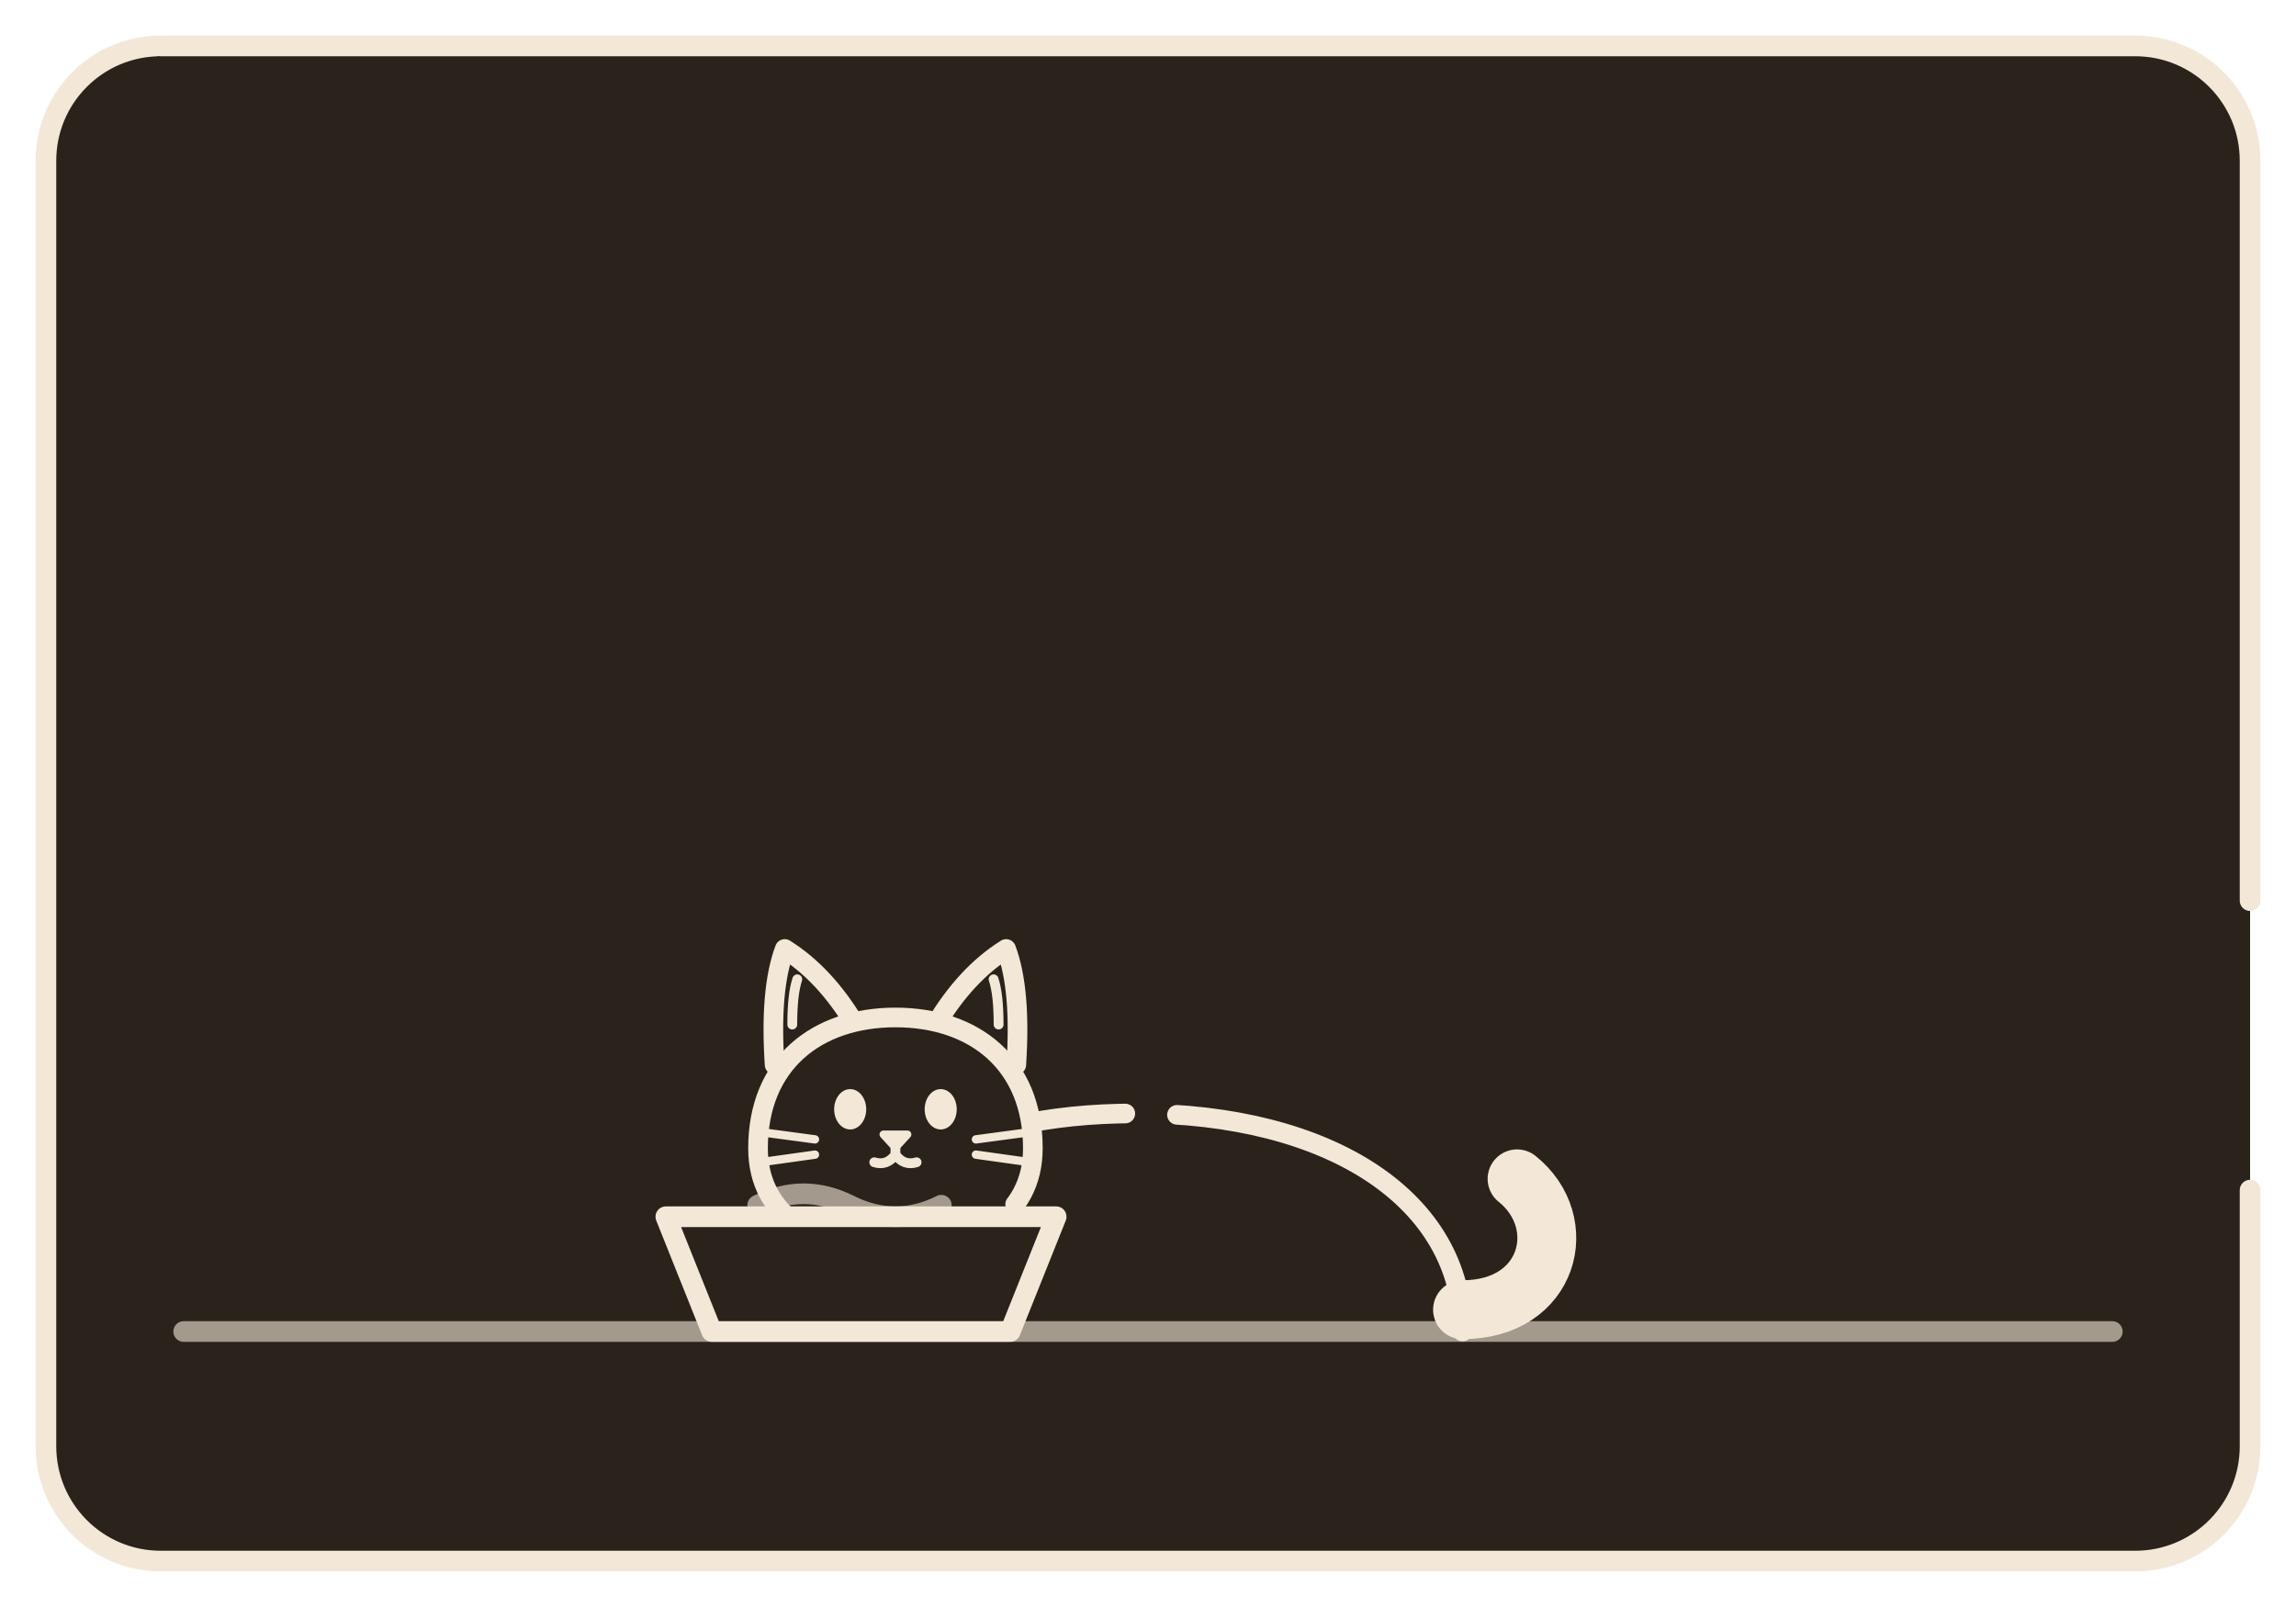
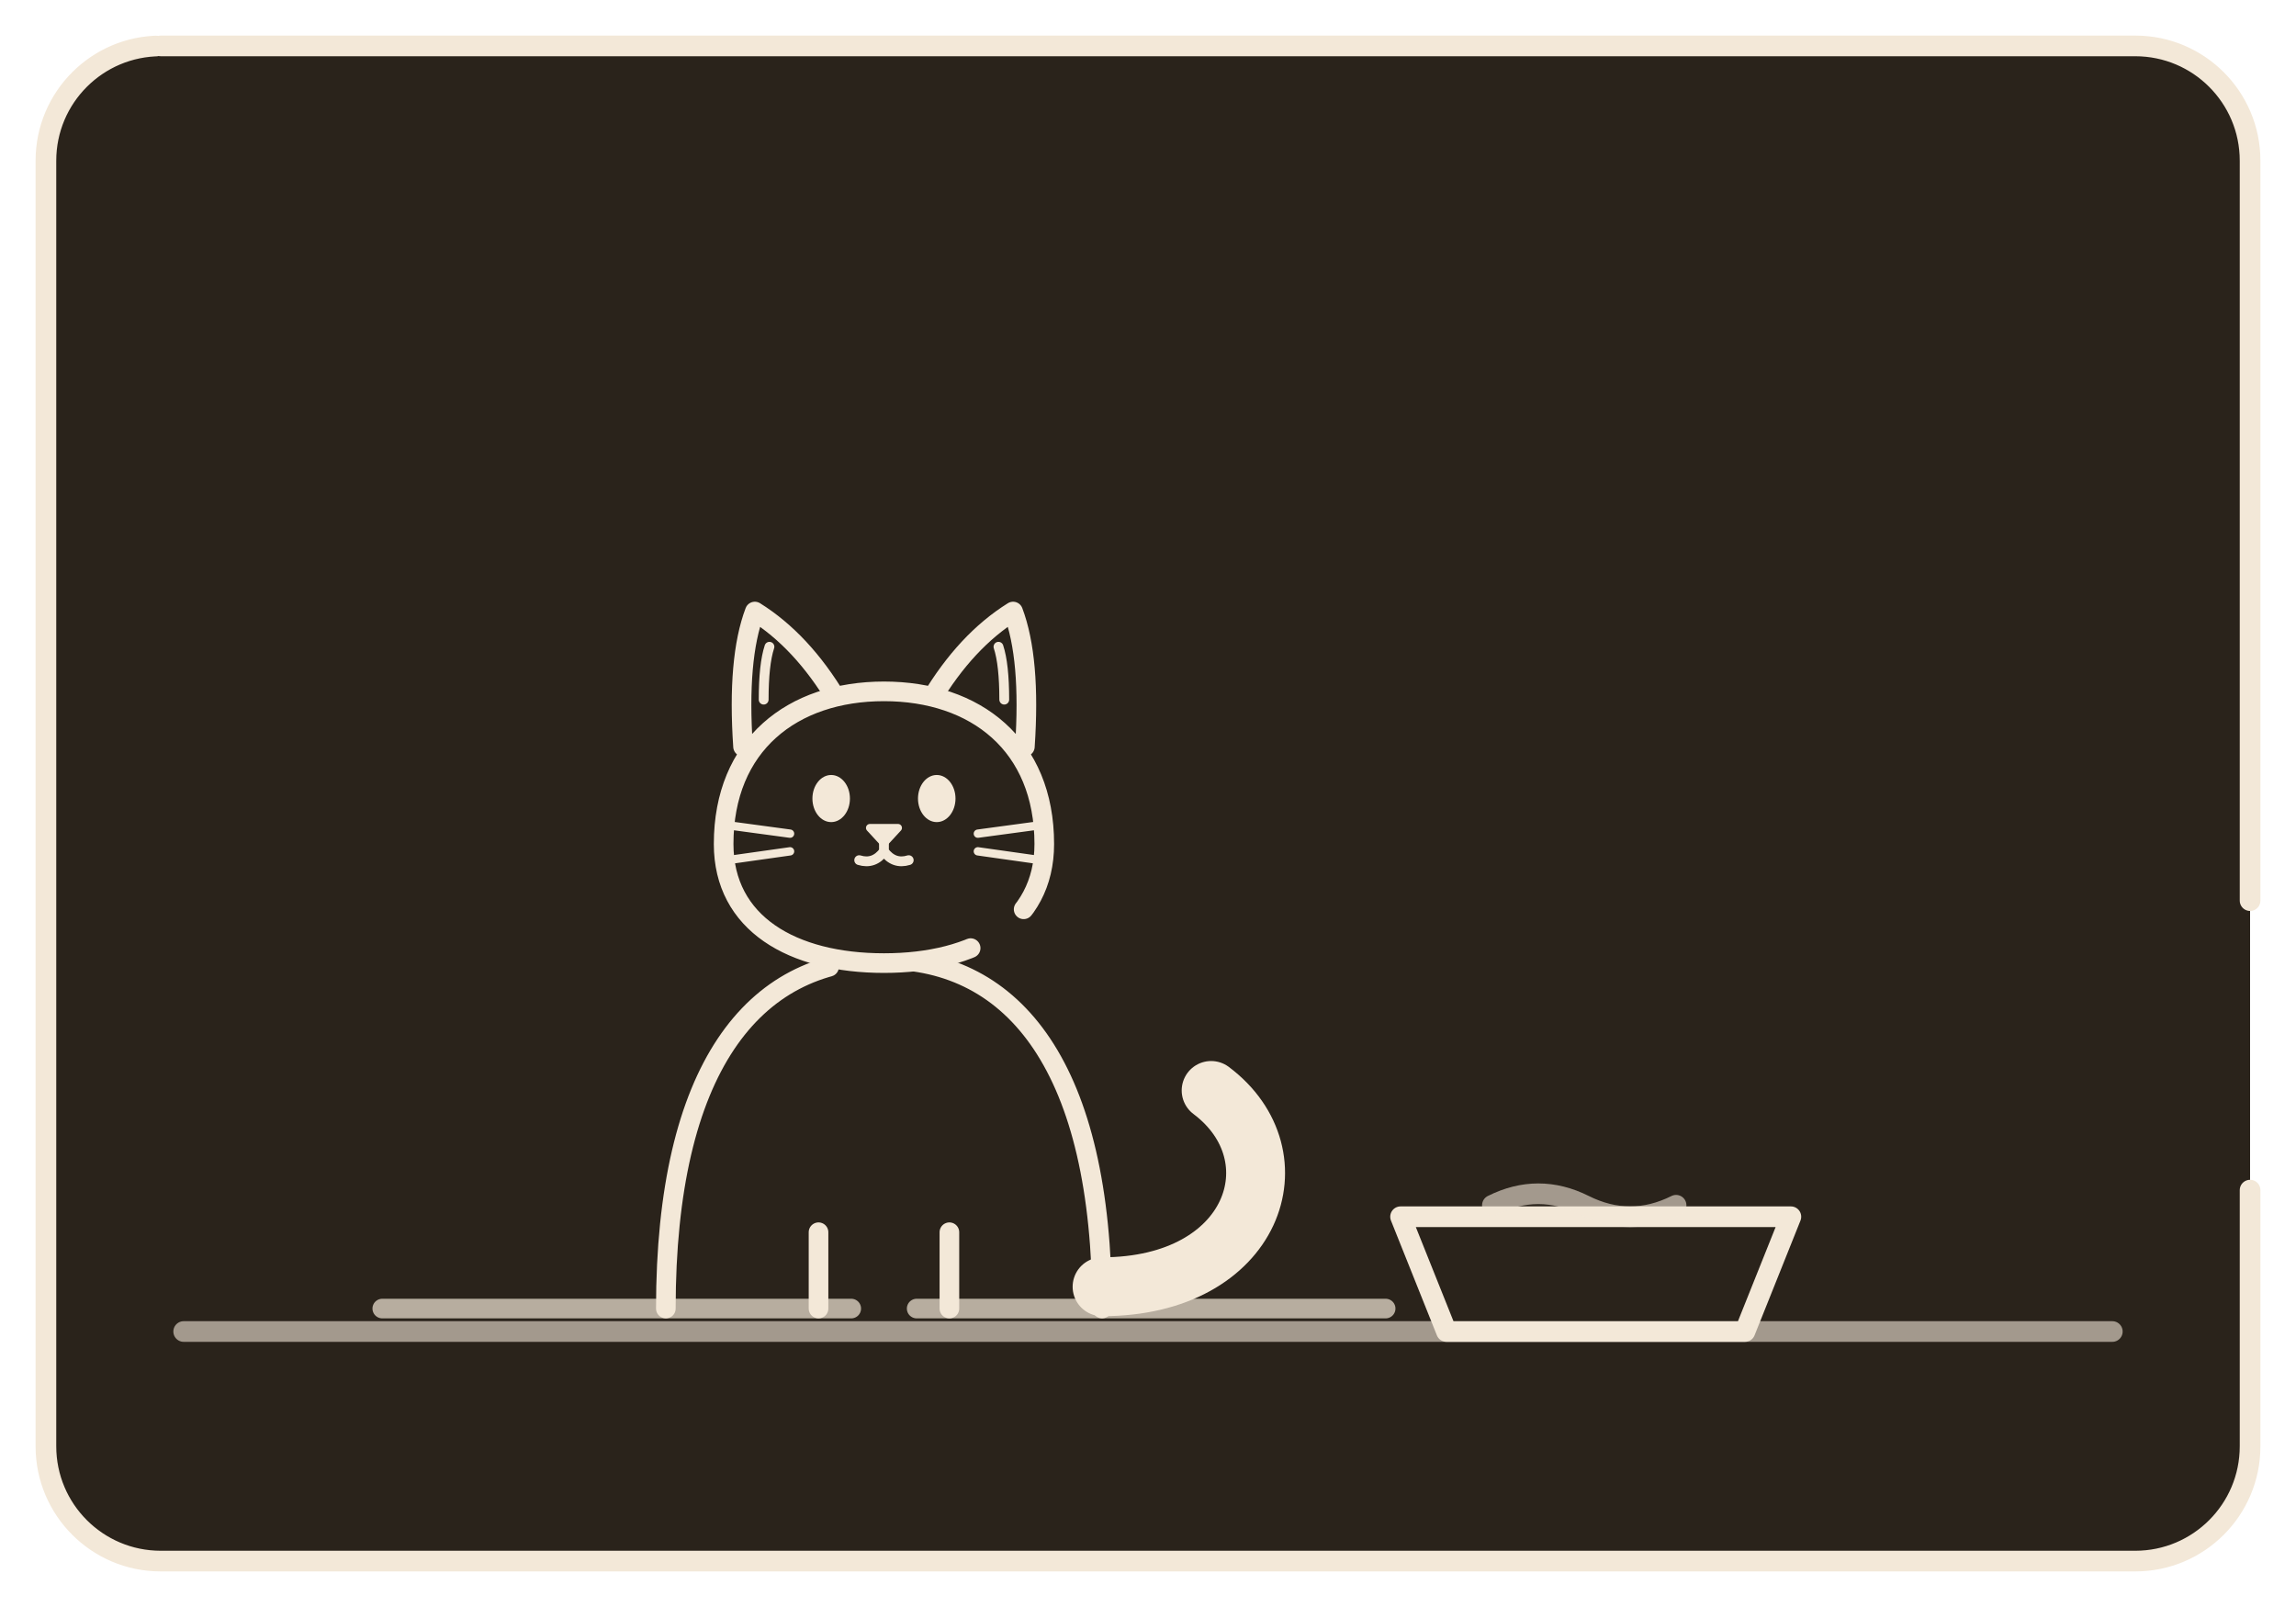
<svg xmlns="http://www.w3.org/2000/svg" viewBox="0 0 200 140" role="img" aria-label="絵日記：drink">
  <rect x="4" y="4" width="192" height="132" rx="10" fill="#2A231B" />
  <rect x="4" y="4" width="192" height="132" rx="10" fill="none" stroke="#F3E8D8" stroke-width="1.8" stroke-linecap="round" stroke-linejoin="round" stroke-dasharray="252.17 25.22 353.04" />
  <path d="M16 116 H184" fill="none" stroke="#F3E8D8" stroke-width="1.8" stroke-linecap="round" stroke-linejoin="round" stroke-opacity=".6" />
-   <g transform="translate(40 40) scale(0.95)">
-     <g id="tail">
-       <path d="M92 78 C100 78 102 70 97 66" fill="none" stroke="#F3E8D8" stroke-width="5.4" stroke-linecap="round" />
-     </g>
-     <path d="M34 80 C34 66 46 60 62 60 C80 60 92 68 92 80" fill="none" stroke="#F3E8D8" stroke-width="1.8" stroke-linecap="round" stroke-linejoin="round" stroke-dasharray="37.93 4.74 36.35" />
-     <g id="head">
-       <path d="M28.92 55.54 Q28.46 48.62 29.85 44.92 Q33.54 47.23 36.3 51.85" fill="#2A231B" stroke="#F3E8D8" stroke-width="1.8" stroke-linecap="round" stroke-linejoin="round" />
-       <path d="M51.08 55.54 Q51.54 48.62 50.15 44.92 Q46.46 47.23 43.7 51.85" fill="#2A231B" stroke="#F3E8D8" stroke-width="1.8" stroke-linecap="round" stroke-linejoin="round" />
-       <path d="M30.54 51.85 Q30.54 49.08 31 47.7 M49.46 51.85 Q49.46 49.08 49 47.7" fill="none" stroke="#F3E8D8" stroke-width="0.9" stroke-linecap="round" />
-       <path d="M27.4 63.2 C27.4 55.4 32.8 51.2 40 51.2 C47.2 51.2 52.6 55.4 52.6 63.2 C52.6 69.44 47.2 72.56 40 72.56 C32.8 72.56 27.4 69.44 27.4 63.2 Z" fill="#2A231B" />
-       <path d="M27.4 63.2 C27.4 55.4 32.8 51.2 40 51.2 C47.2 51.2 52.6 55.4 52.6 63.2 C52.6 69.44 47.2 72.56 40 72.56 C32.8 72.56 27.4 69.44 27.4 63.2 Z" fill="none" stroke="#F3E8D8" stroke-width="1.8" stroke-linecap="round" stroke-linejoin="round" stroke-dasharray="44.78 5.22 24.63" />
-       <g id="eyes">
-         <ellipse cx="35.85" cy="59.62" rx="1.47" ry="1.85" fill="#F3E8D8" />
-         <ellipse cx="44.15" cy="59.62" rx="1.47" ry="1.85" fill="#F3E8D8" />
-       </g>
-       <path d="M38.9 61.93 H41.1 L40 63.13 Z" fill="#F3E8D8" stroke="#F3E8D8" stroke-width="0.72" stroke-linejoin="round" />
-       <path d="M40 63.13 V63.78 M40 63.78 q-0.78 1.06 -1.94 0.7 M40 63.78 q0.78 1.06 1.94 0.7" fill="none" stroke="#F3E8D8" stroke-width="0.9" stroke-linecap="round" stroke-linejoin="round" />
-       <path d="M32.62 62.38 L27.54 61.7 M32.62 63.78 L27.77 64.46 M47.38 62.38 L52.46 61.7 M47.38 63.78 L52.23 64.46" fill="none" stroke="#F3E8D8" stroke-width="0.765" stroke-linecap="round" />
-     </g>
-   </g>
-   <g transform="translate(-124 -84)">
+   <g transform="translate(-60 -84)">
    <path d="M182 190 H216 L212 200 H186 Z" fill="#2A231B" stroke="#F3E8D8" stroke-width="1.8" stroke-linecap="round" stroke-linejoin="round" />
    <path d="M190 189 q4 -2 8 0 q4 2 8 0" fill="none" stroke="#F3E8D8" stroke-width="1.8" stroke-linecap="round" stroke-linejoin="round" stroke-opacity=".6" />
  </g>
+   <g transform="translate(20 38) scale(0.95)">
+     <path d="M14 80 H57 M63 80 H106" fill="none" stroke="#F3E8D8" stroke-width="1.8" stroke-linecap="round" stroke-linejoin="round" stroke-opacity=".7" />
+     <path d="M40 80 C40 58 48 48 60 48 C72 48 80 58 80 80" fill="none" stroke="#F3E8D8" stroke-width="1.8" stroke-linecap="round" stroke-linejoin="round" stroke-dasharray="37.3 5.09 42.39" />
+     <path d="M54 80 v-7 M66 80 v-7" fill="none" stroke="#F3E8D8" stroke-width="1.8" stroke-linecap="round" stroke-linejoin="round" />
+     <g id="tail">
+       <path d="M80 78 C94 78 98 66 90 60" fill="none" stroke="#F3E8D8" stroke-width="5.4" stroke-linecap="round" />
+     </g>
+     <g id="head">
+       <path d="M47.08 28.47 Q46.53 20.39 48.16 16.08 Q52.47 18.77 55.69 24.16" fill="#2A231B" stroke="#F3E8D8" stroke-width="1.8" stroke-linecap="round" stroke-linejoin="round" />
+       <path d="M72.92 28.47 Q73.47 20.39 71.84 16.08 Q67.53 18.77 64.31 24.16" fill="#2A231B" stroke="#F3E8D8" stroke-width="1.8" stroke-linecap="round" stroke-linejoin="round" />
+       <path d="M48.97 24.16 Q48.97 20.92 49.5 19.31 M71.03 24.16 Q71.03 20.92 70.5 19.31" fill="none" stroke="#F3E8D8" stroke-width="0.9" stroke-linecap="round" />
+       <path d="M45.3 37.4 C45.3 28.3 51.6 23.4 60 23.4 C68.4 23.4 74.7 28.3 74.7 37.4 C74.7 44.68 68.4 48.32 60 48.32 C51.6 48.32 45.3 44.68 45.3 37.4 Z" fill="#2A231B" />
+       <path d="M45.3 37.4 C45.3 28.3 51.6 23.4 60 23.4 C68.4 23.4 74.7 28.3 74.7 37.4 C74.7 44.68 68.4 48.32 60 48.32 C51.6 48.32 45.3 44.68 45.3 37.4 Z" fill="none" stroke="#F3E8D8" stroke-width="1.8" stroke-linecap="round" stroke-linejoin="round" stroke-dasharray="52.24 6.1 28.73" />
+       <g id="eyes">
+         <ellipse cx="55.16" cy="33.23" rx="1.72" ry="2.16" fill="#F3E8D8" />
+         <ellipse cx="64.84" cy="33.23" rx="1.72" ry="2.16" fill="#F3E8D8" />
+       </g>
+       <path d="M58.71 35.92 H61.29 L60 37.32 Z" fill="#F3E8D8" stroke="#F3E8D8" stroke-width="0.72" stroke-linejoin="round" />
+       <path d="M60 37.32 V38.07 M60 38.07 q-0.91 1.23 -2.27 0.81 M60 38.07 q0.91 1.23 2.27 0.81" fill="none" stroke="#F3E8D8" stroke-width="0.9" stroke-linecap="round" stroke-linejoin="round" />
+       <path d="M51.39 36.45 L45.47 35.65 M51.39 38.07 L45.73 38.87 M68.61 36.45 L74.53 35.65 M68.61 38.07 L74.27 38.87" fill="none" stroke="#F3E8D8" stroke-width="0.765" stroke-linecap="round" />
+     </g>
+   </g>
</svg>
